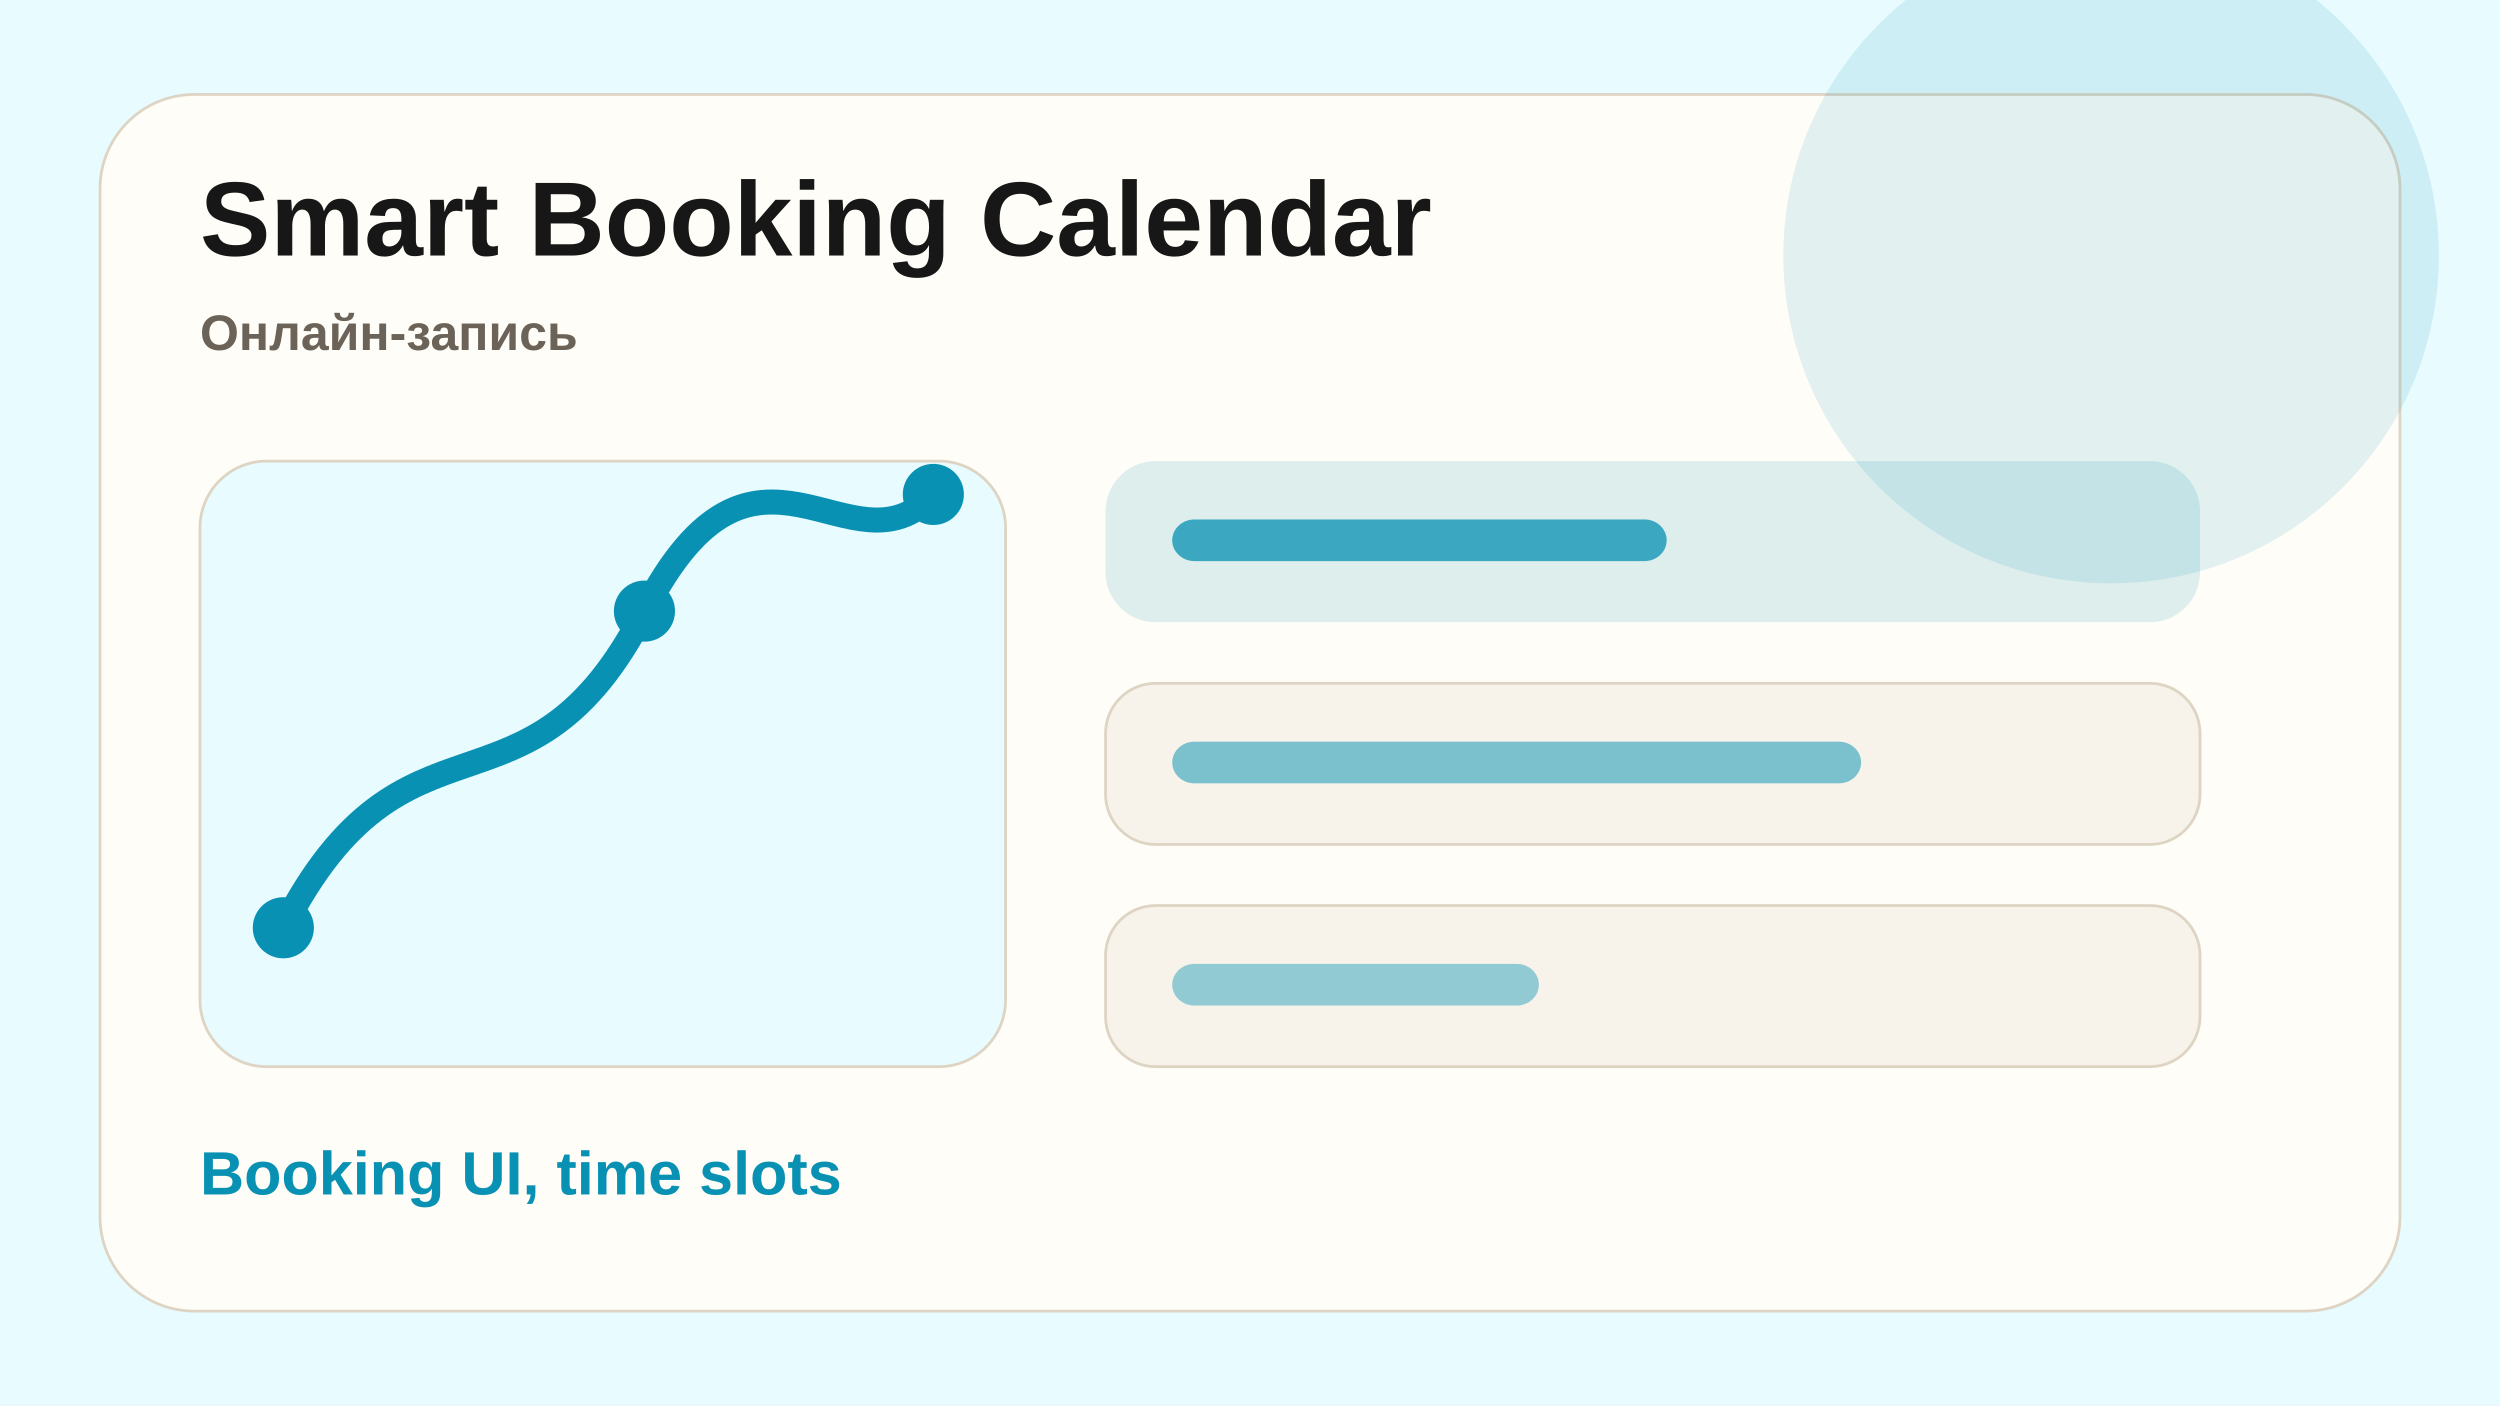
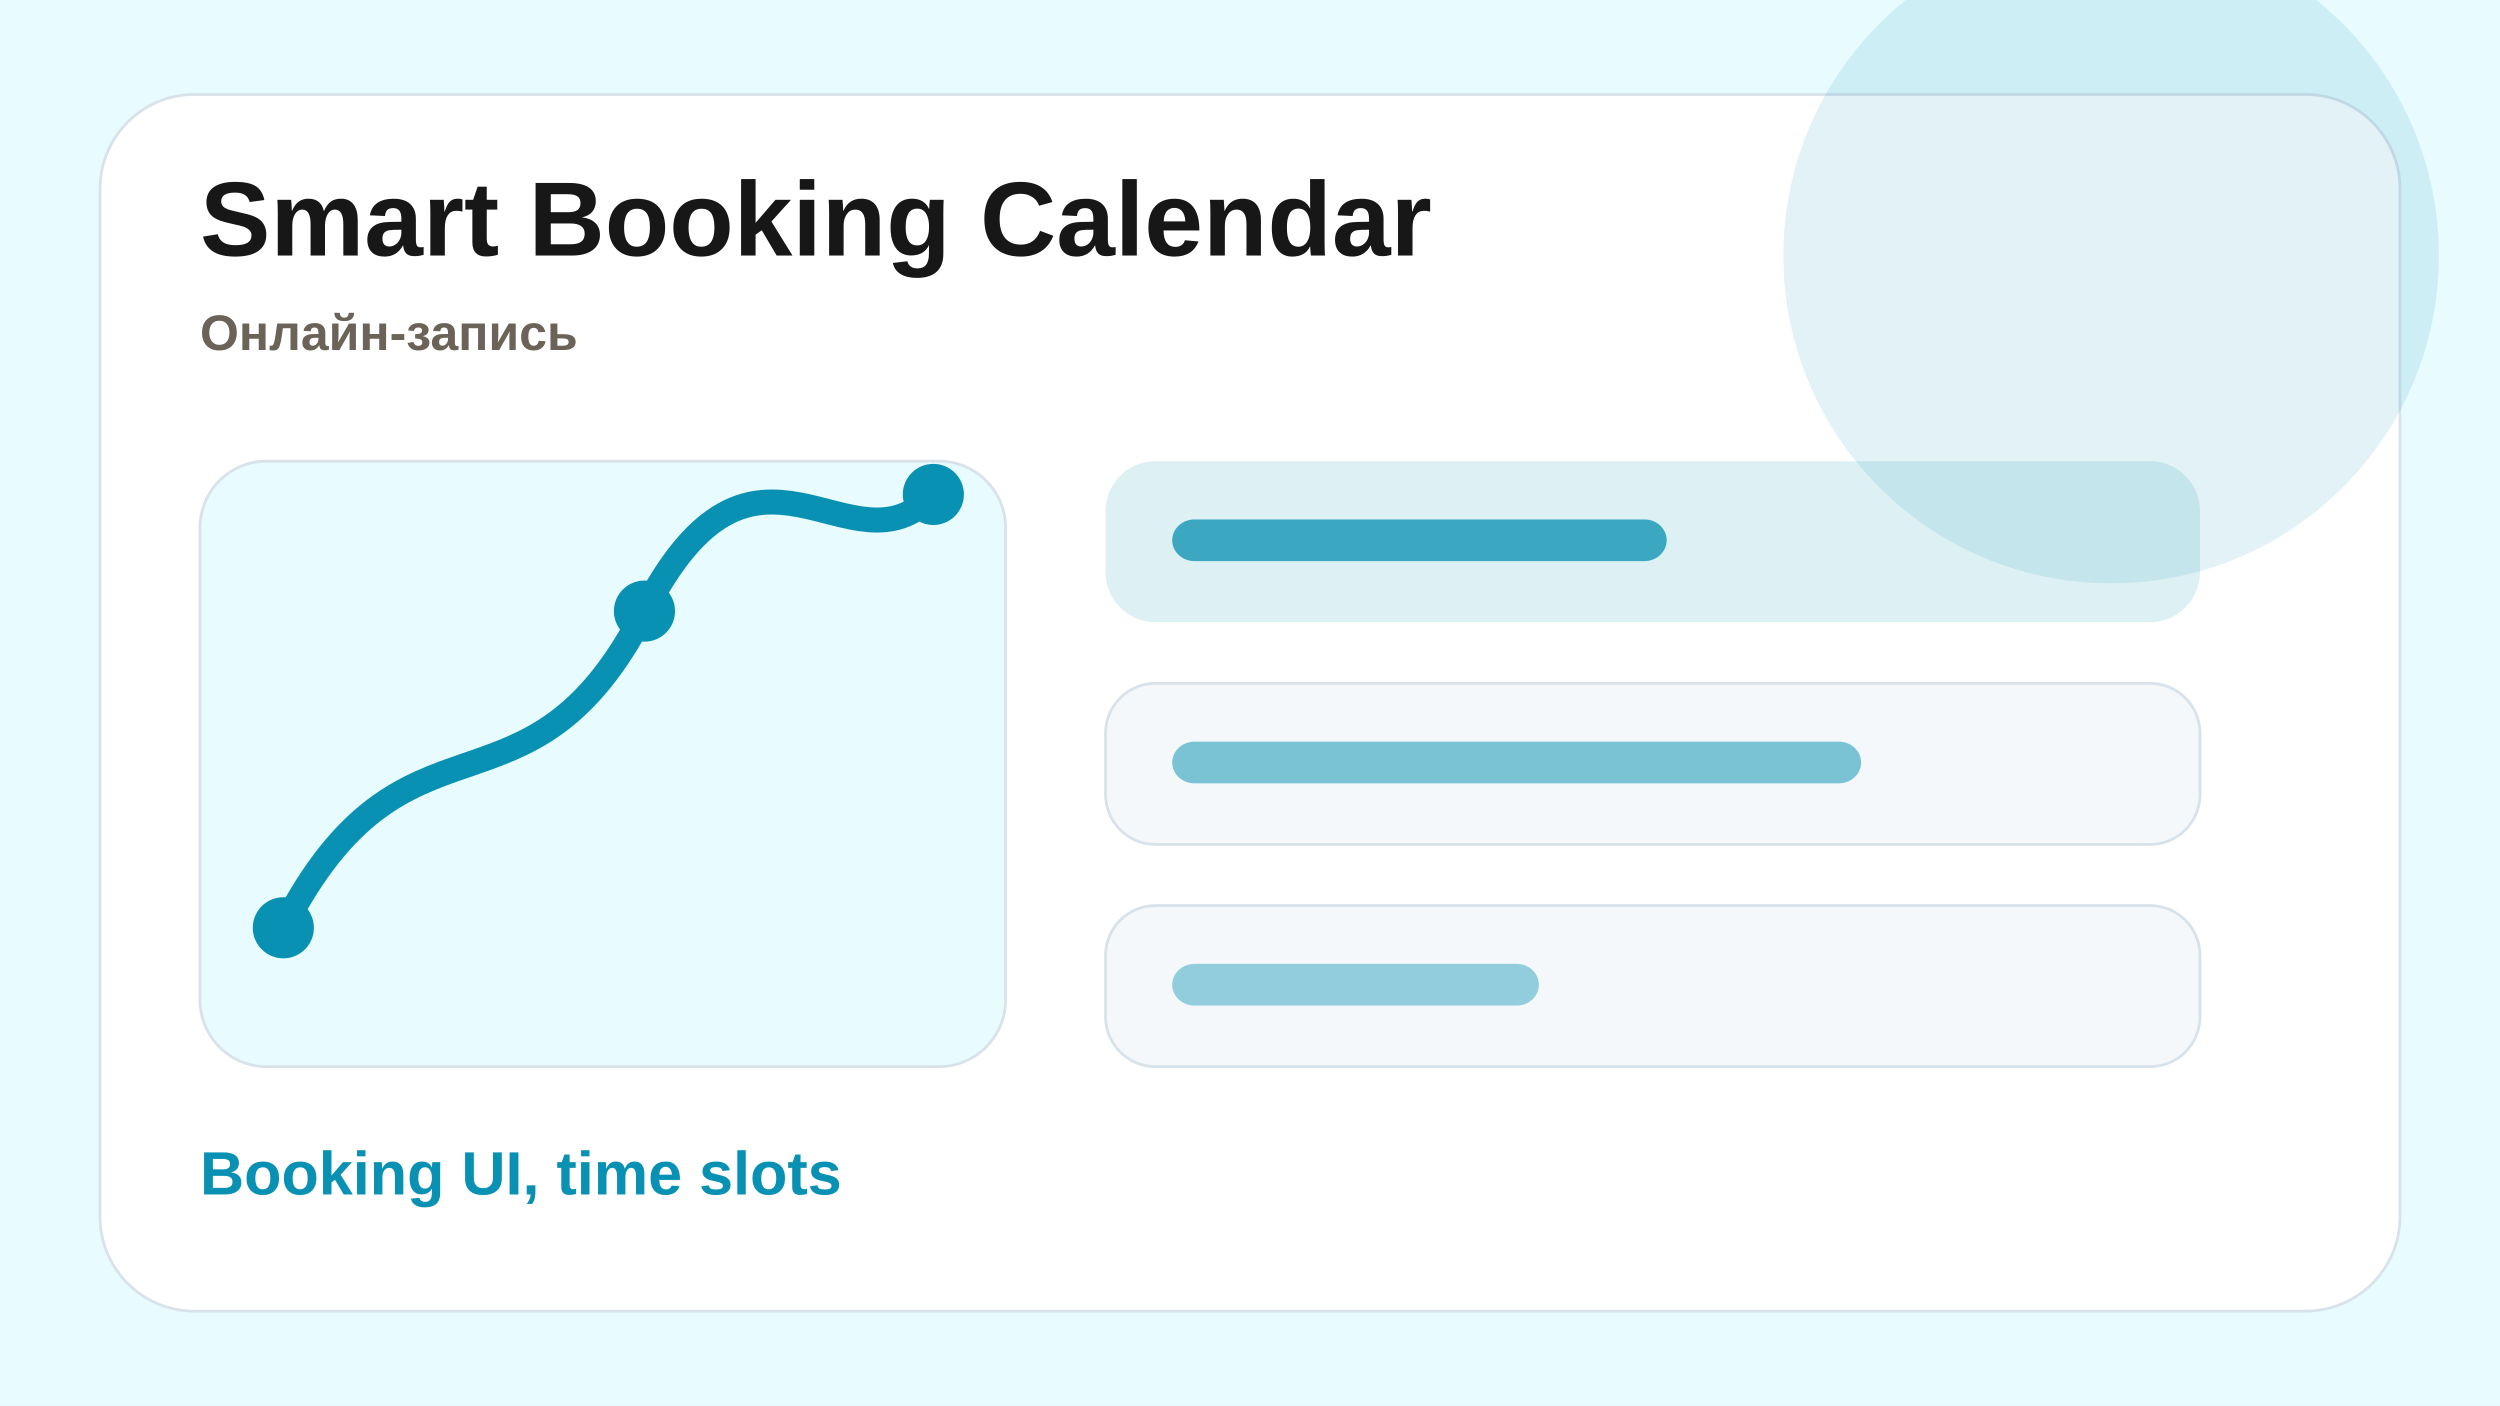
<svg xmlns="http://www.w3.org/2000/svg" width="900" height="506" viewBox="0 0 900 506">
  <rect width="900" height="506" fill="#e8fbff" />
-   <rect x="36" y="34" width="828" height="438" rx="34" fill="#fffdf7" stroke="#ded4c4" />
+   <rect x="36" y="34" width="828" height="438" rx="34" fill="#ffffff" stroke="#d8e2ea" />
  <circle cx="760" cy="92" r="118" fill="#0891b2" opacity=".12" />
  <text x="72" y="92" fill="#171717" font-family="Arial" font-size="38" font-weight="900">Smart Booking Calendar</text>
  <text x="72" y="126" fill="#6b6258" font-family="Arial" font-size="18" font-weight="700">Онлайн-запись</text>
-   <rect x="72" y="166" width="290" height="218" rx="24" fill="#e8fbff" stroke="#ded4c4" />
+   <rect x="72" y="166" width="290" height="218" rx="24" fill="#e8fbff" stroke="#d8e2ea" />
  <rect x="398" y="166" width="394" height="58" rx="18" fill="#0891b2" opacity=".14" />
  <rect x="422" y="187" width="178" height="15" rx="8" fill="#0891b2" opacity=".76" />
-   <rect x="398" y="246" width="394" height="58" rx="18" fill="#f7f3ea" stroke="#ded4c4" />
+   <rect x="398" y="246" width="394" height="58" rx="18" fill="#f4f8fb" stroke="#d8e2ea" />
  <rect x="422" y="267" width="248" height="15" rx="8" fill="#0891b2" opacity=".52" />
-   <rect x="398" y="326" width="394" height="58" rx="18" fill="#f7f3ea" stroke="#ded4c4" />
+   <rect x="398" y="326" width="394" height="58" rx="18" fill="#f4f8fb" stroke="#d8e2ea" />
  <rect x="422" y="347" width="132" height="15" rx="8" fill="#0891b2" opacity=".42" />
  <path d="M102 334 C146 248 190 302 232 220 C272 142 306 210 336 178" fill="none" stroke="#0891b2" stroke-width="9" stroke-linecap="round" />
  <circle cx="102" cy="334" r="11" fill="#0891b2" />
  <circle cx="232" cy="220" r="11" fill="#0891b2" />
  <circle cx="336" cy="178" r="11" fill="#0891b2" />
  <text x="72" y="430" fill="#0891b2" font-family="Arial" font-size="22" font-weight="900">Booking UI, time slots</text>
</svg>
